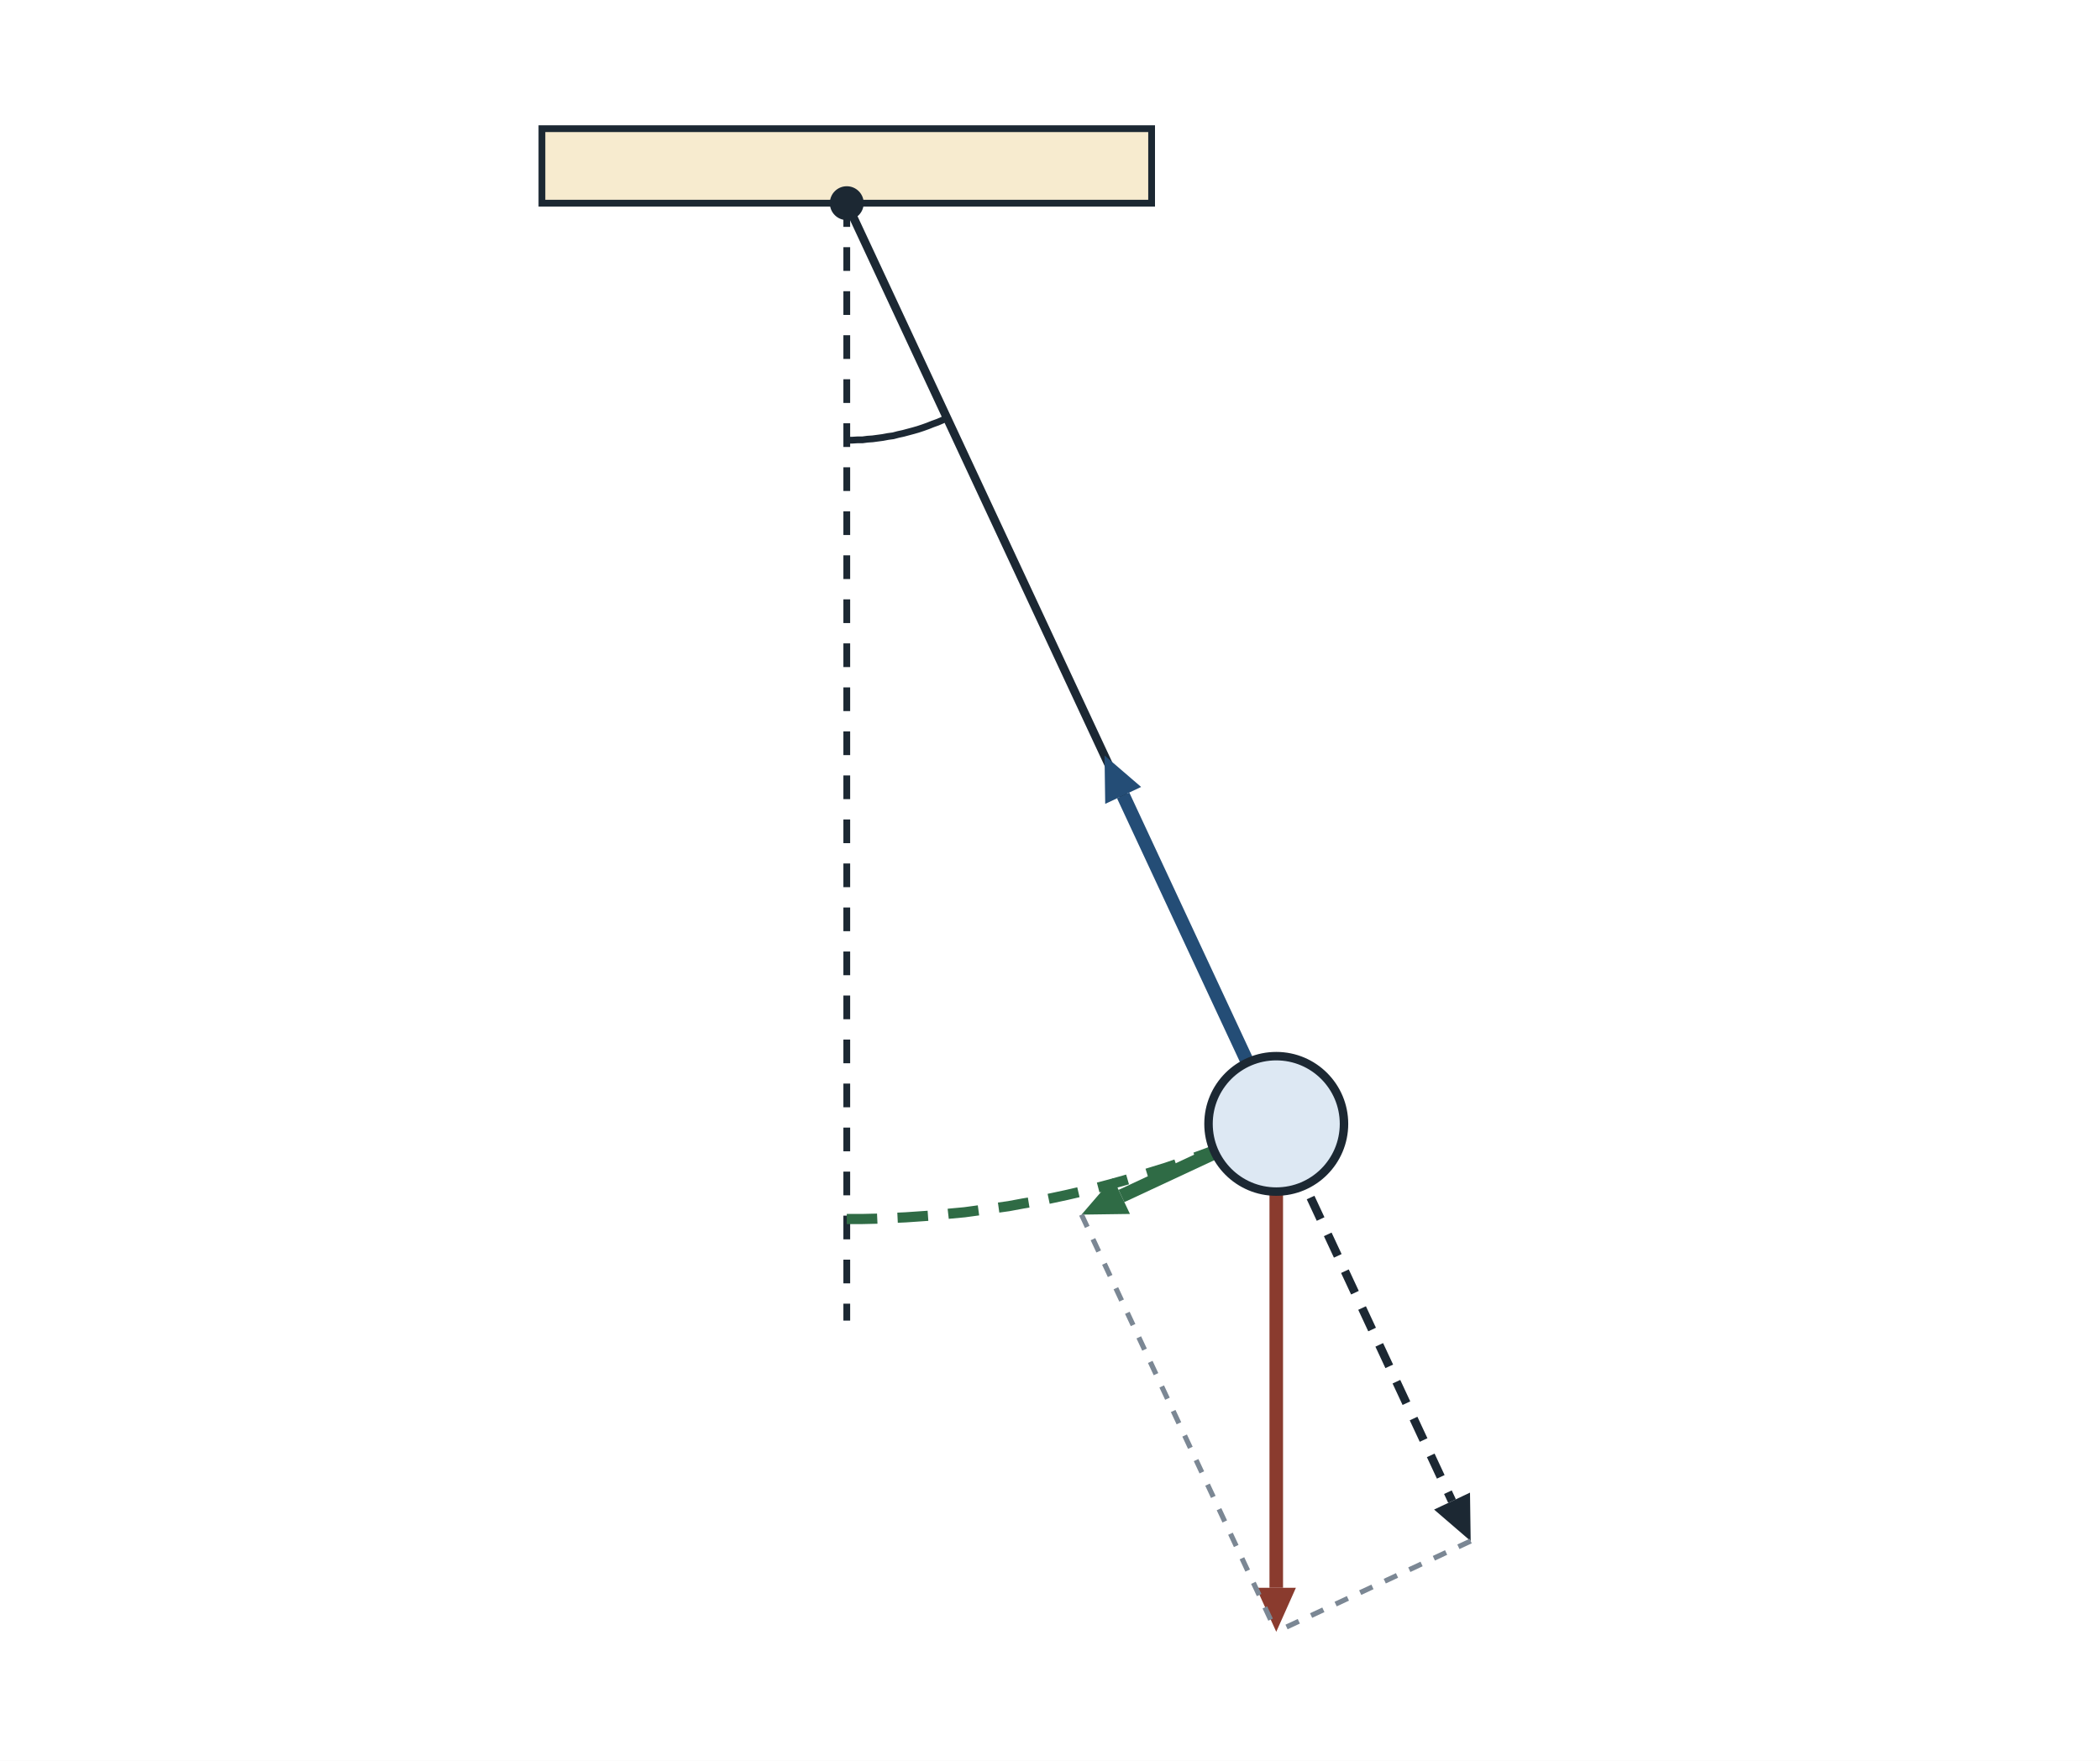
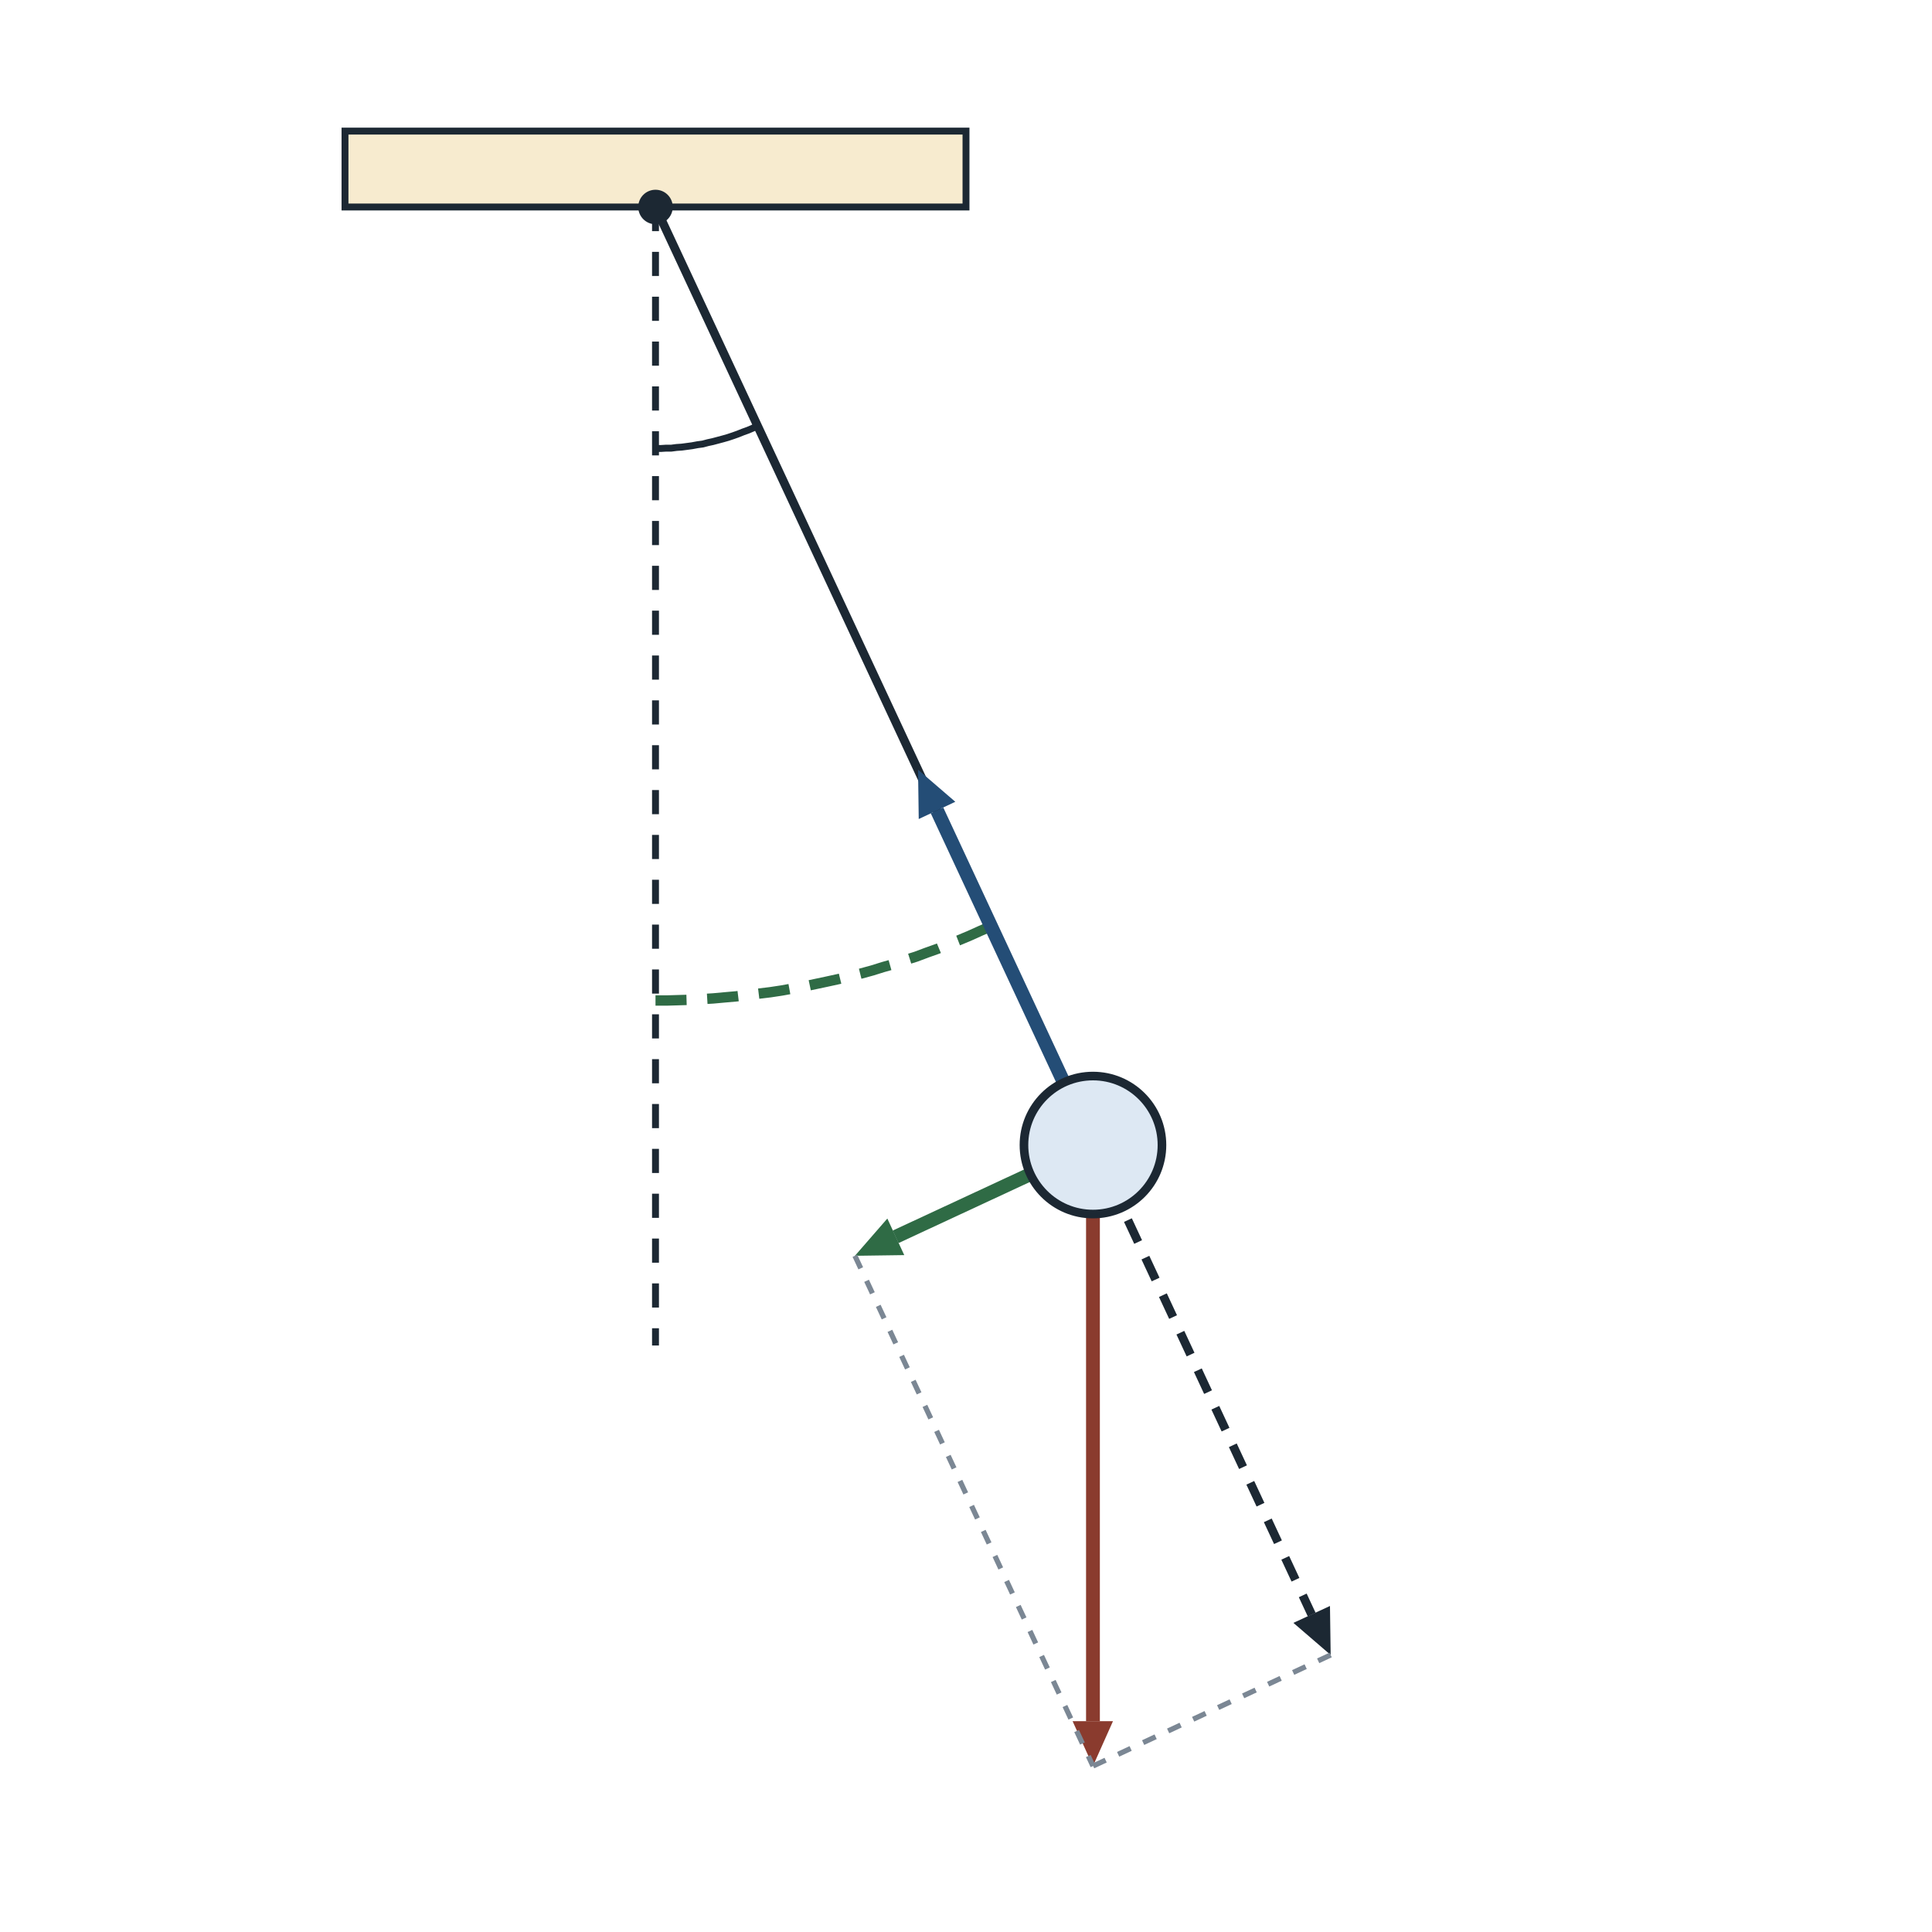
- <svg xmlns="http://www.w3.org/2000/svg" viewBox="0 0 620 520" width="620" height="520" font-family="sans-serif">
-   <rect width="620" height="520" fill="#ffffff" />
-   <rect x="160" y="38" width="180" height="22" fill="#f7ebcf" stroke="#1c2833" stroke-width="2" />
-   <line x1="250.0" y1="60.0" x2="250.0" y2="390.0" stroke="#1c2833" stroke-width="2" stroke-dasharray="7 6" />
-   <polyline points="250.0,360.0 254.4,360.0 258.7,359.9 263.1,359.7 267.4,359.5 271.8,359.2 276.1,358.9 280.5,358.4 284.8,358.0 289.2,357.4 293.5,356.8 297.8,356.2 302.1,355.4 306.4,354.7 310.7,353.8 314.9,352.9 319.2,351.9 323.4,350.9 327.6,349.8 331.9,348.6 336.0,347.4 340.2,346.1 344.4,344.8 348.5,343.4 352.6,341.9 356.7,340.4 360.8,338.8 364.8,337.2 368.8,335.5 372.8,333.7 376.8,331.9" fill="none" stroke="#2f6b45" stroke-width="3" stroke-linejoin="round" stroke-dasharray="9 6" />
-   <polyline points="250.0,130.0 251.5,130.0 253.1,129.9 254.6,129.9 256.1,129.7 257.6,129.6 259.1,129.4 260.6,129.2 262.2,128.9 263.7,128.7 265.2,128.3 266.6,128.0 268.1,127.6 269.6,127.2 271.0,126.8 272.5,126.3 273.9,125.8 275.4,125.2 276.8,124.7 278.2,124.1 279.6,123.4" fill="none" stroke="#1c2833" stroke-width="2" stroke-linejoin="round" />
-   <line x1="250.0" y1="60.0" x2="376.8" y2="331.9" stroke="#1c2833" stroke-width="2.5" />
-   <line x1="376.8" y1="331.9" x2="376.8" y2="468.9" stroke="#8a3b2e" stroke-width="4" />
-   <polygon points="376.8,481.9 370.9,468.9 382.6,468.9" fill="#8a3b2e" />
-   <line x1="376.8" y1="331.9" x2="331.6" y2="234.9" stroke="#244d76" stroke-width="4" />
-   <polygon points="326.1,223.1 336.9,232.4 326.3,237.4" fill="#244d76" />
-   <line x1="376.8" y1="331.9" x2="331.1" y2="353.2" stroke="#2f6b45" stroke-width="4" />
-   <polygon points="319.3,358.7 328.6,347.9 333.6,358.5" fill="#2f6b45" />
-   <line x1="376.8" y1="331.9" x2="428.7" y2="443.3" stroke="#1c2833" stroke-width="2.5" stroke-dasharray="7 5" />
-   <polygon points="434.2,455.1 423.4,445.8 434.0,440.8" fill="#1c2833" />
-   <line x1="319.3" y1="358.7" x2="376.8" y2="481.9" stroke="#7b8794" stroke-width="1.5" stroke-dasharray="4 4" />
-   <line x1="434.2" y1="455.1" x2="376.8" y2="481.9" stroke="#7b8794" stroke-width="1.5" stroke-dasharray="4 4" />
-   <circle cx="376.8" cy="331.9" r="20" fill="#dde8f3" stroke="#1c2833" stroke-width="2.5" />
-   <circle cx="250" cy="60" r="5" fill="#1c2833" />
+ <svg xmlns="http://www.w3.org/2000/svg" viewBox="0 0 560 560" width="560" height="560" font-family="sans-serif">
+   <rect width="560" height="560" fill="#ffffff" />
+   <rect x="100" y="38" width="180" height="22" fill="#f7ebcf" stroke="#1c2833" stroke-width="2" />
+   <line x1="190.0" y1="60.0" x2="190.0" y2="390.0" stroke="#1c2833" stroke-width="2" stroke-dasharray="7 6" />
+   <polyline points="190.0,290.0 193.3,290.0 196.7,289.9 200.0,289.8 203.4,289.6 206.7,289.4 210.0,289.1 213.4,288.8 216.7,288.4 220.0,288.0 223.3,287.6 226.6,287.1 229.9,286.5 233.2,285.9 236.5,285.2 239.8,284.5 243.0,283.8 246.3,283.0 249.5,282.2 252.8,281.3 256.0,280.3 259.2,279.4 262.3,278.3 265.5,277.3 268.7,276.1 271.8,275.0 274.9,273.7 278.0,272.5 281.1,271.2 284.2,269.8 287.2,268.5" fill="none" stroke="#2f6b45" stroke-width="3" stroke-linejoin="round" stroke-dasharray="9 6" />
+   <polyline points="190.0,130.0 191.5,130.0 193.1,129.9 194.6,129.9 196.1,129.7 197.6,129.6 199.1,129.4 200.6,129.2 202.2,128.9 203.7,128.7 205.2,128.3 206.6,128.0 208.1,127.6 209.6,127.2 211.0,126.8 212.5,126.3 213.9,125.8 215.4,125.2 216.8,124.7 218.2,124.1 219.6,123.4" fill="none" stroke="#1c2833" stroke-width="2" stroke-linejoin="round" />
+   <line x1="190.0" y1="60.0" x2="316.8" y2="331.9" stroke="#1c2833" stroke-width="2.5" />
+   <line x1="316.8" y1="331.9" x2="316.8" y2="498.9" stroke="#8a3b2e" stroke-width="4" />
+   <polygon points="316.8,511.9 310.9,498.9 322.6,498.9" fill="#8a3b2e" />
+   <line x1="316.8" y1="331.9" x2="271.6" y2="234.9" stroke="#244d76" stroke-width="4" />
+   <polygon points="266.1,223.1 276.9,232.4 266.3,237.4" fill="#244d76" />
+   <line x1="316.8" y1="331.9" x2="259.6" y2="358.5" stroke="#2f6b45" stroke-width="4" />
+   <polygon points="247.8,364.0 257.2,353.2 262.1,363.8" fill="#2f6b45" />
+   <line x1="316.8" y1="331.9" x2="380.2" y2="468.0" stroke="#1c2833" stroke-width="2.5" stroke-dasharray="7 5" />
+   <polygon points="385.7,479.7 374.9,470.4 385.5,465.5" fill="#1c2833" />
+   <line x1="247.8" y1="364.0" x2="316.8" y2="511.9" stroke="#7b8794" stroke-width="1.5" stroke-dasharray="4 4" />
+   <line x1="385.7" y1="479.7" x2="316.8" y2="511.9" stroke="#7b8794" stroke-width="1.5" stroke-dasharray="4 4" />
+   <circle cx="316.8" cy="331.9" r="20" fill="#dde8f3" stroke="#1c2833" stroke-width="2.5" />
+   <circle cx="190" cy="60" r="5" fill="#1c2833" />
</svg>
